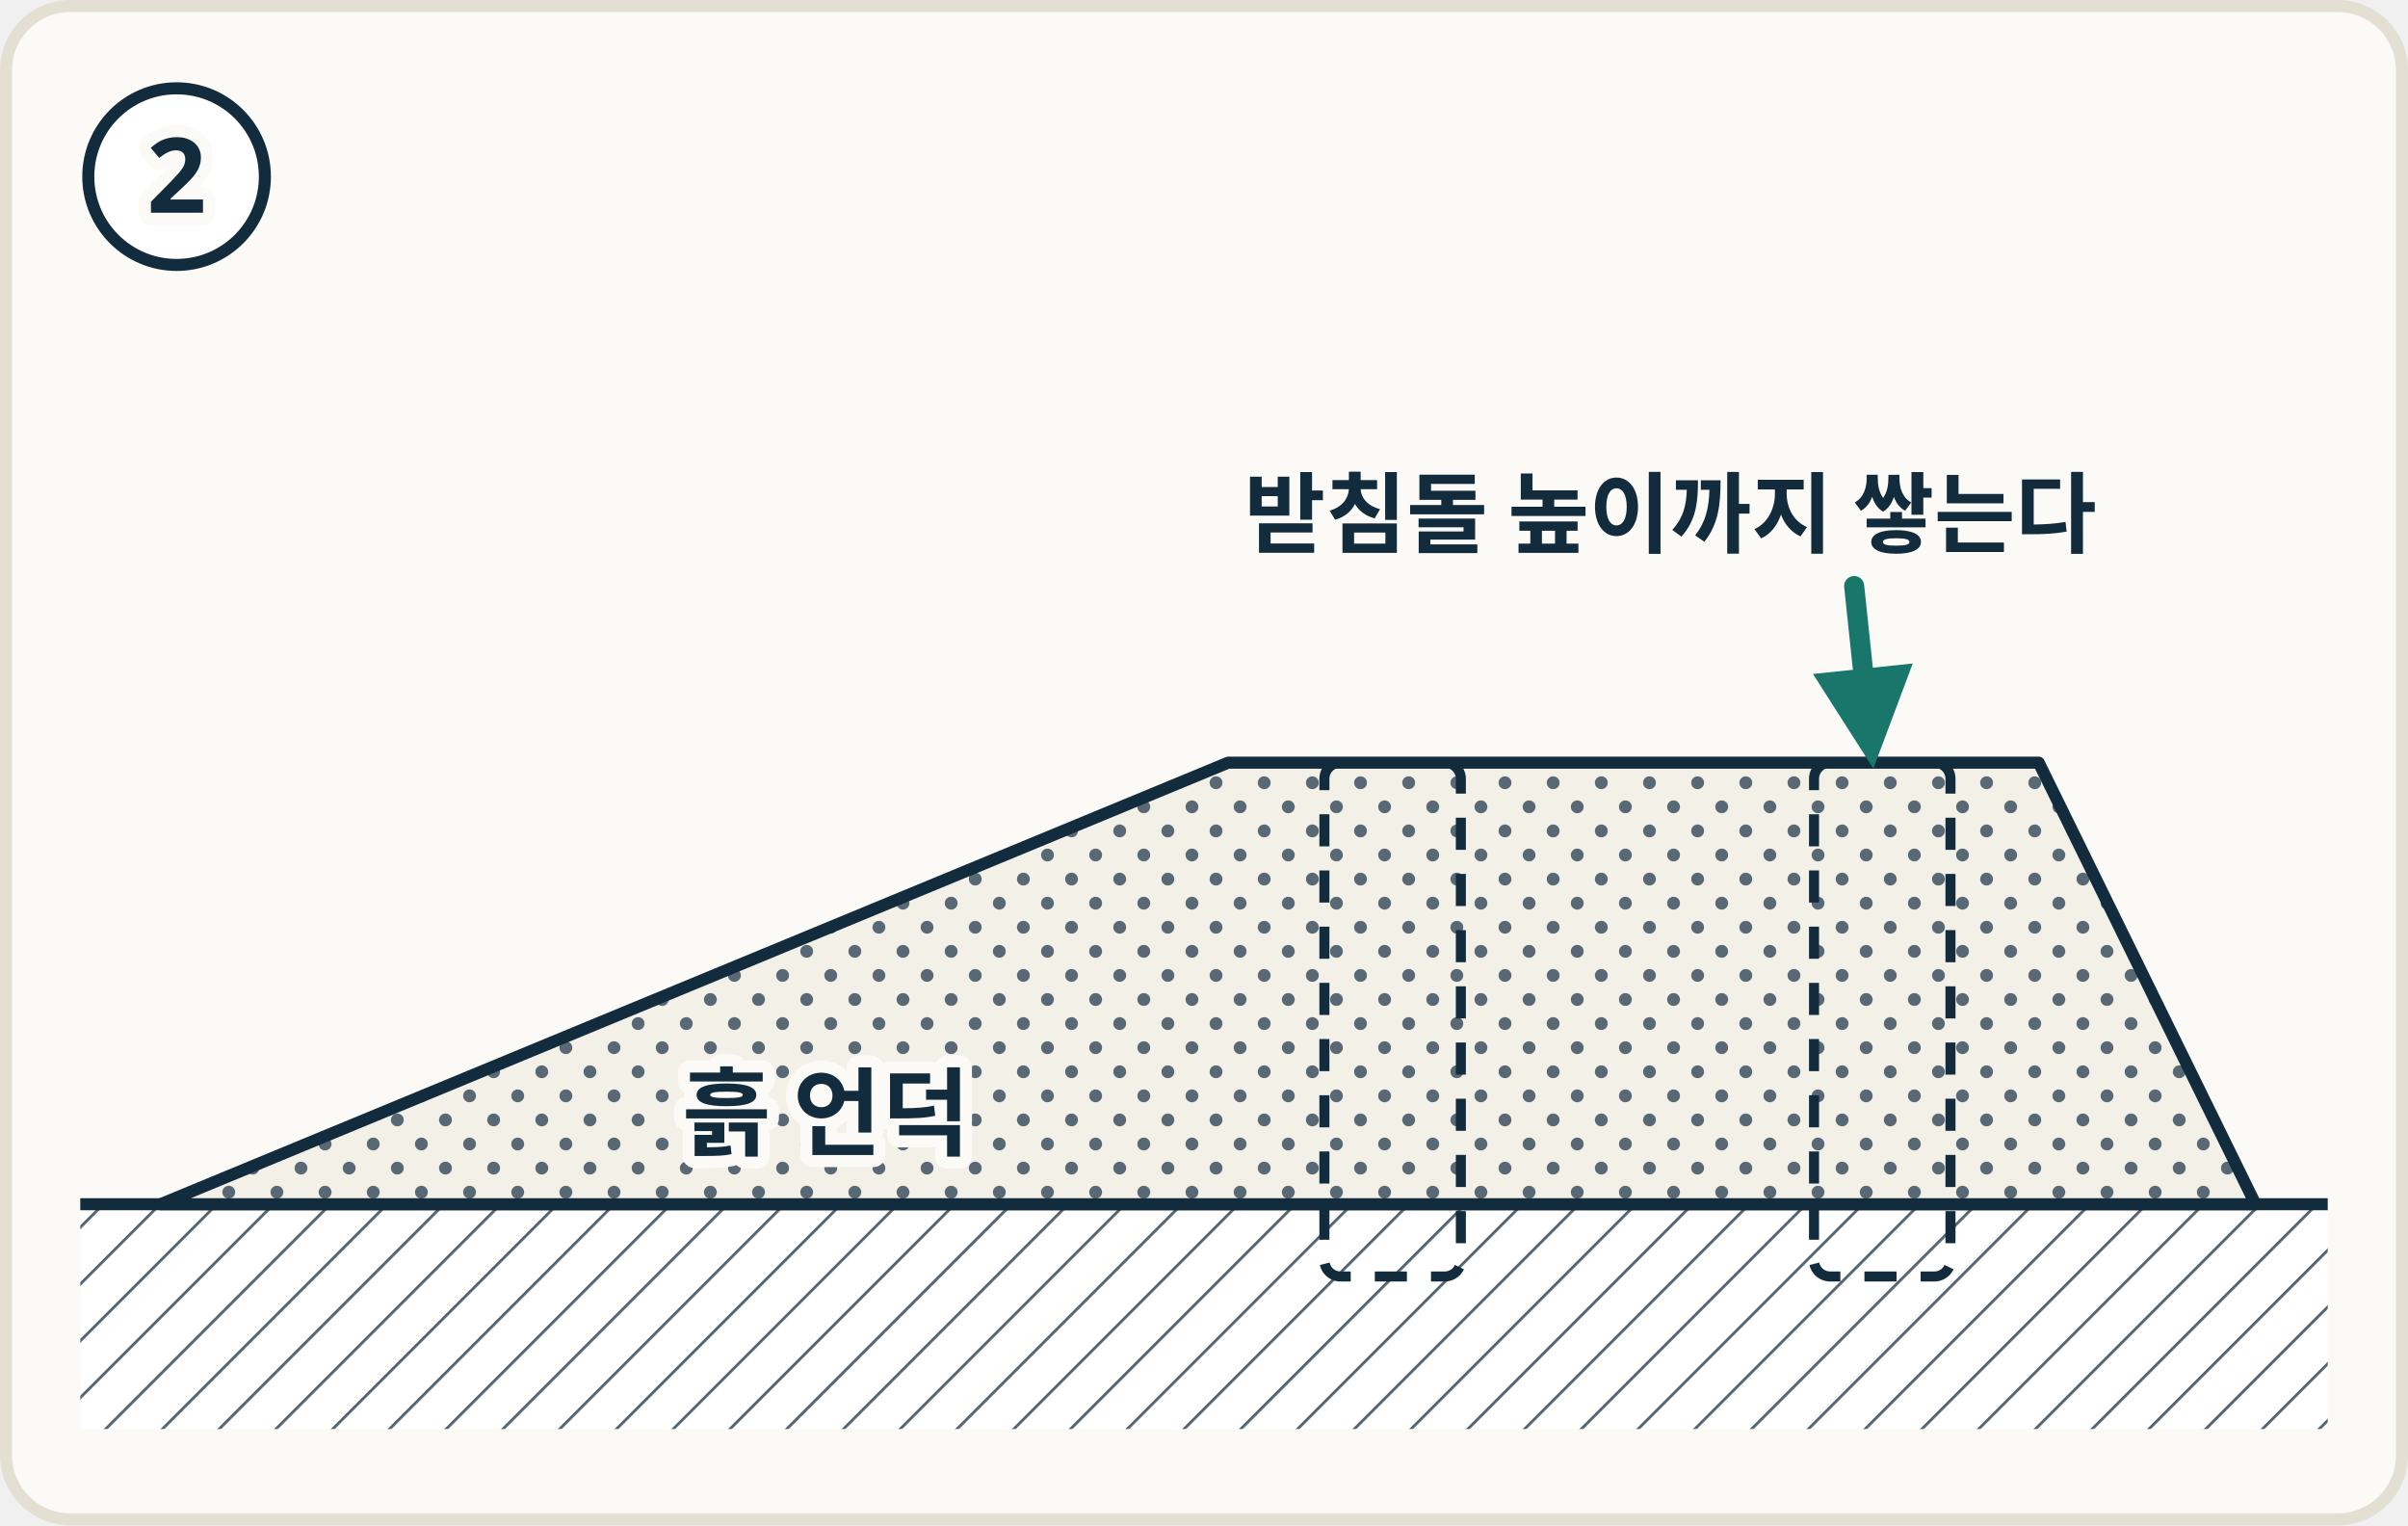
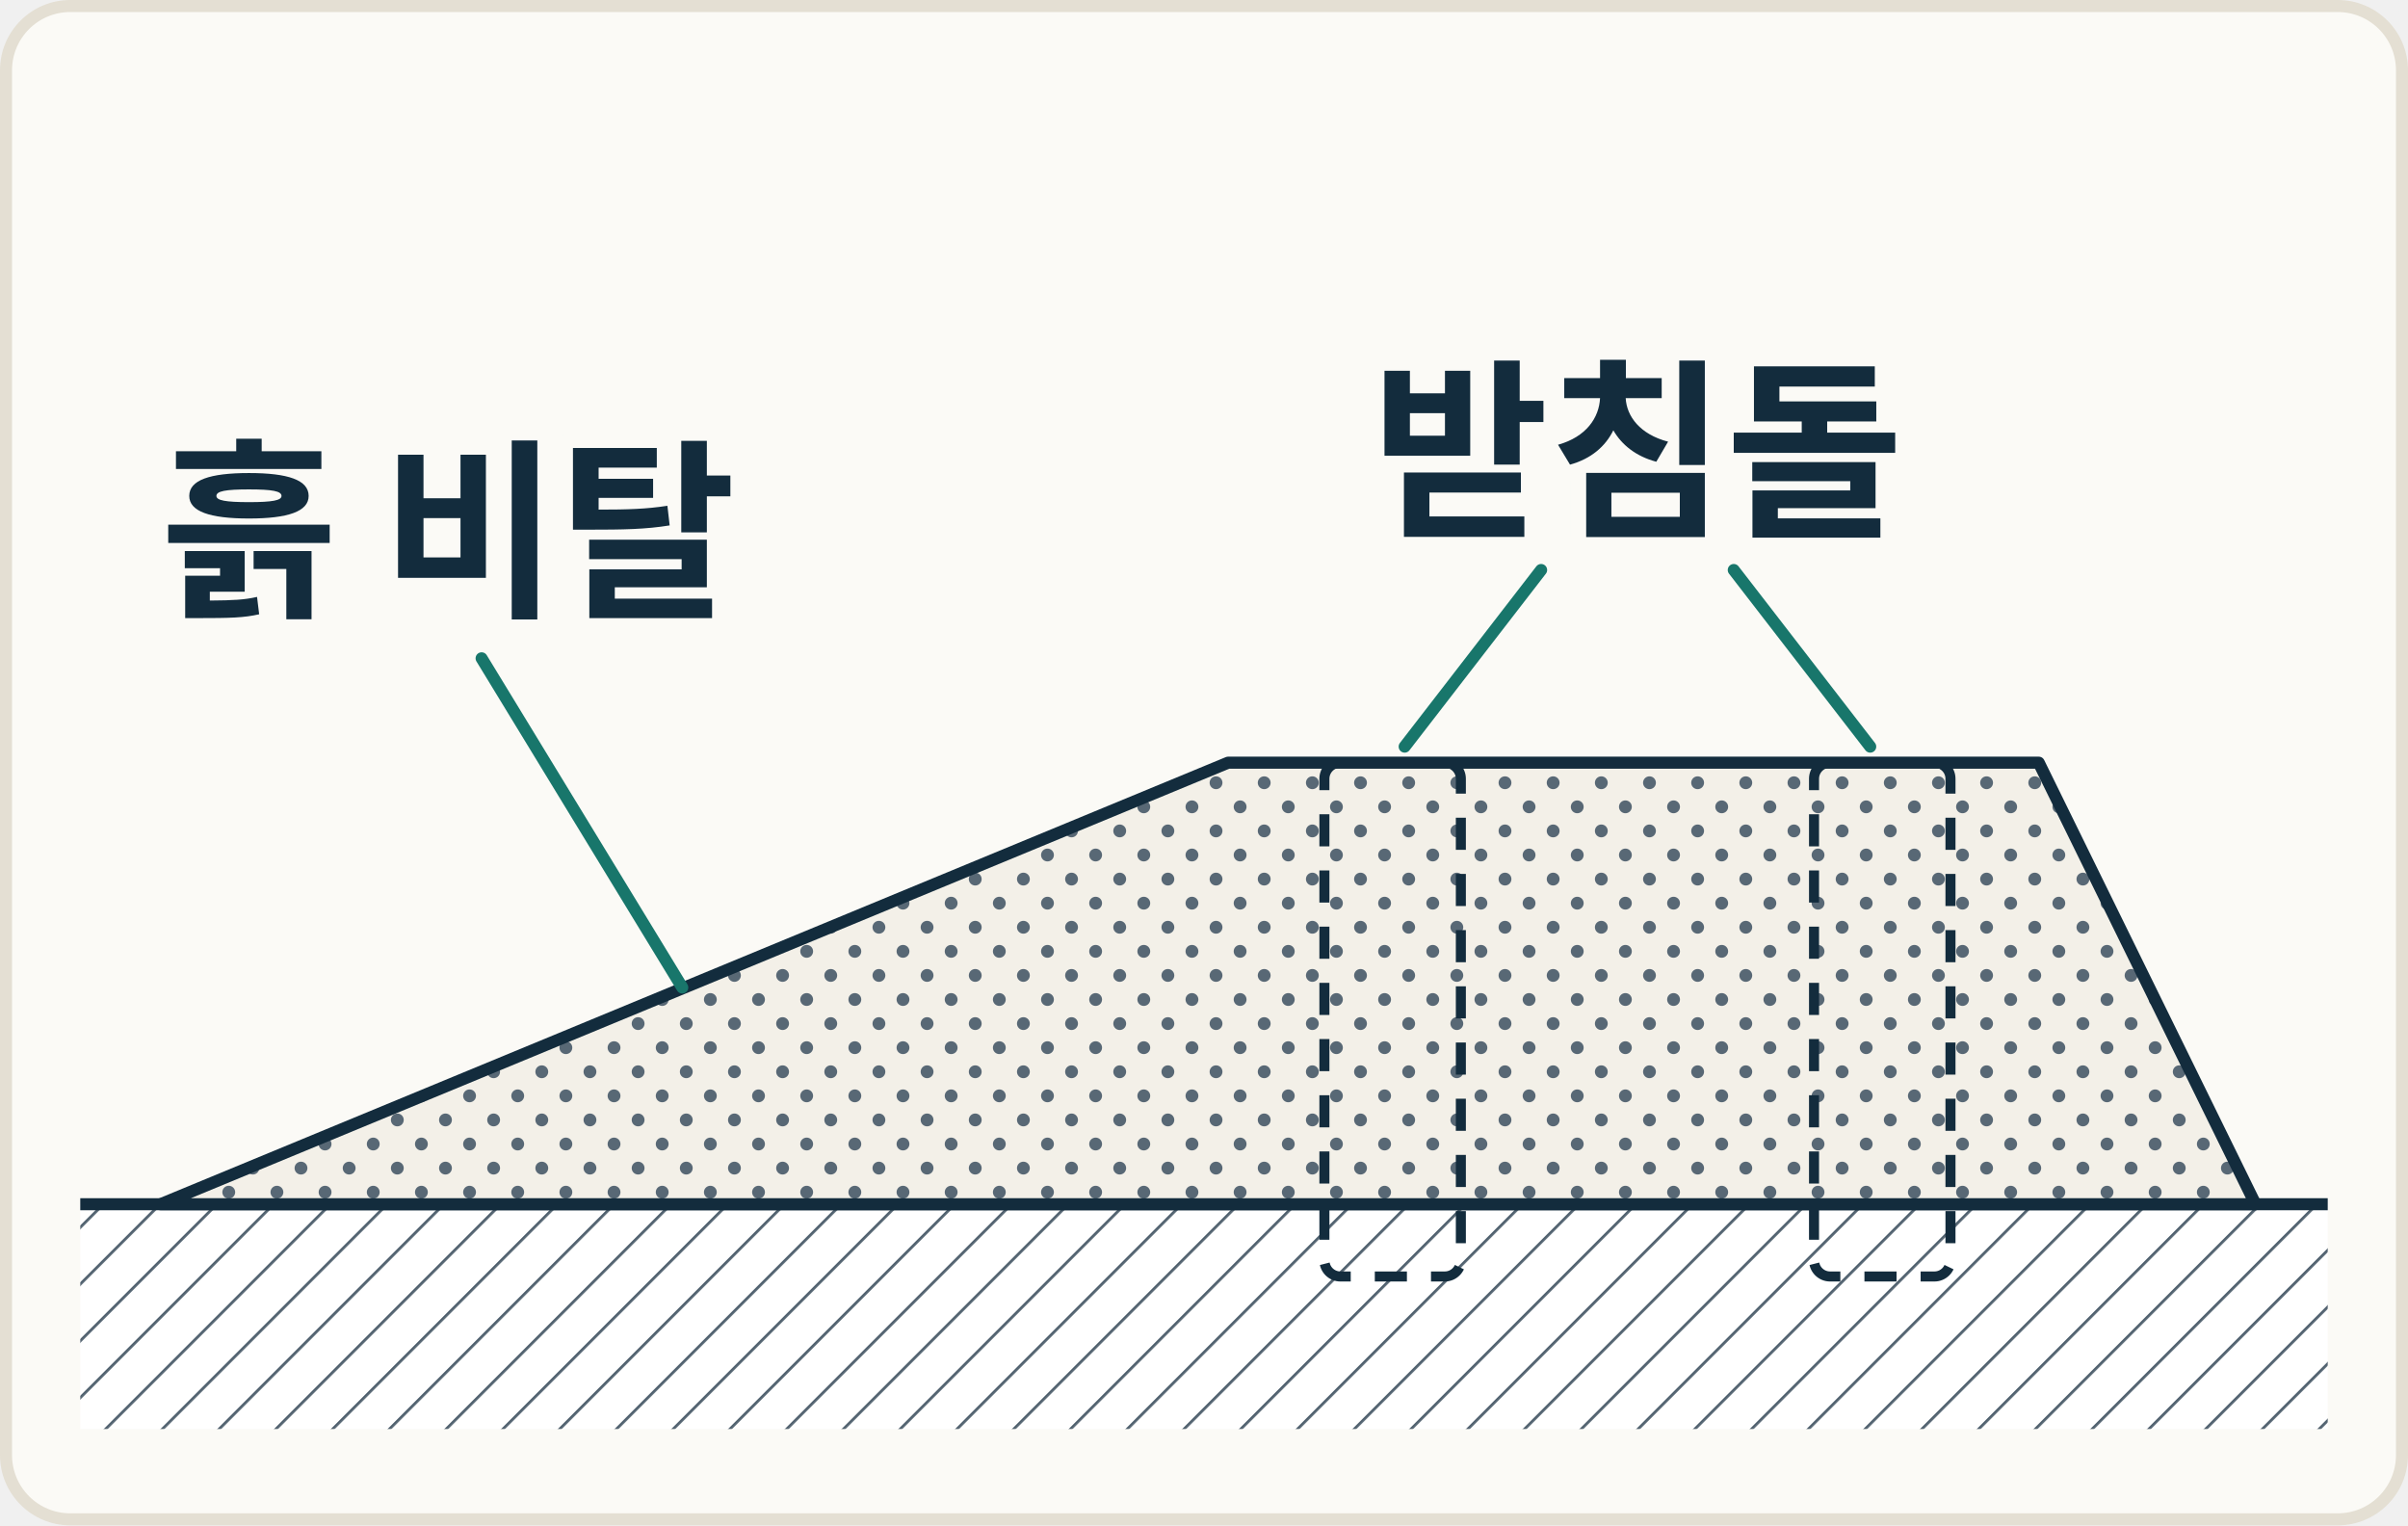
<svg xmlns="http://www.w3.org/2000/svg" viewBox="0 0 600 380" role="img" aria-labelledby="t">
  <defs>
    <pattern id="soil" width="12" height="12" patternUnits="userSpaceOnUse">
      <rect width="12" height="12" fill="#f3f0e8" />
      <circle cx="3" cy="3" r="1.6" fill="#586875" />
      <circle cx="9" cy="9" r="1.6" fill="#586875" />
    </pattern>
    <pattern id="earth" width="10" height="10" patternUnits="userSpaceOnUse" patternTransform="rotate(45)">
      <rect width="10" height="10" fill="#ffffff" />
      <line x1="0" y1="0" x2="0" y2="10" stroke="#586875" stroke-width="1.4" />
    </pattern>
    <marker id="ah" viewBox="0 0 10 10" refX="7" refY="5" markerWidth="5" markerHeight="5" orient="auto-start-reverse">
      <path d="M0,0 L10,5 L0,10 z" fill="#18766b" />
    </marker>
  </defs>
  <rect x="1.5" y="1.5" width="597" height="377" rx="16" fill="#fbfaf6" stroke="#e4dfd3" stroke-width="3" />
-   <circle cx="44" cy="44" r="22" fill="#ffffff" stroke="#132c3d" stroke-width="3" />
-   <text x="44" y="53" font-family="Pretendard, 'Noto Sans KR', sans-serif" font-size="26" font-weight="700" fill="#132c3d" text-anchor="middle" paint-order="stroke" stroke="#fbfaf6" stroke-width="6" stroke-linejoin="round">2</text>
  <rect x="20" y="300" width="560" height="56" fill="url(#earth)" />
  <line x1="20" y1="300" x2="580" y2="300" stroke="#132c3d" stroke-width="3" />
  <path d="M40,300 L306,190 L508,190 L562,300 Z" fill="url(#soil)" stroke="#132c3d" stroke-width="3" stroke-linejoin="round" />
  <rect x="330" y="190" width="34" height="128" rx="4" fill="none" stroke="#132c3d" stroke-width="2.5" stroke-dasharray="8 6" />
  <rect x="452" y="190" width="34" height="128" rx="4" fill="none" stroke="#132c3d" stroke-width="2.5" stroke-dasharray="8 6" />
-   <text x="170" y="286" font-family="Pretendard, 'Noto Sans KR', sans-serif" font-size="24" font-weight="700" fill="#132c3d" text-anchor="start" paint-order="stroke" stroke="#fbfaf6" stroke-width="6" stroke-linejoin="round">흙 언덕</text>
-   <text x="310" y="136" font-family="Pretendard, 'Noto Sans KR', sans-serif" font-size="22" font-weight="700" fill="#132c3d" text-anchor="start" paint-order="stroke" stroke="#fbfaf6" stroke-width="6" stroke-linejoin="round">받침돌 높이까지 쌓는다</text>
-   <line x1="462" y1="146" x2="466" y2="184" stroke="#18766b" stroke-width="5" stroke-linecap="round" marker-end="url(#ah)" />
+   <text x="40" y="150" font-family="Pretendard, 'Noto Sans KR', sans-serif" font-size="48" font-weight="700" fill="#132c3d" text-anchor="start" paint-order="stroke" stroke="#fbfaf6" stroke-width="8" stroke-linejoin="round">흙 비탈</text>
+   <line x1="120" y1="164" x2="170" y2="246" stroke="#18766b" stroke-width="3" stroke-linecap="round" />
+   <text x="408" y="130" font-family="Pretendard, 'Noto Sans KR', sans-serif" font-size="48" font-weight="700" fill="#132c3d" text-anchor="middle" paint-order="stroke" stroke="#fbfaf6" stroke-width="8" stroke-linejoin="round">받침돌</text>
+   <line x1="384" y1="142" x2="350" y2="186" stroke="#18766b" stroke-width="3" stroke-linecap="round" />
+   <line x1="432" y1="142" x2="466" y2="186" stroke="#18766b" stroke-width="3" stroke-linecap="round" />
</svg>
